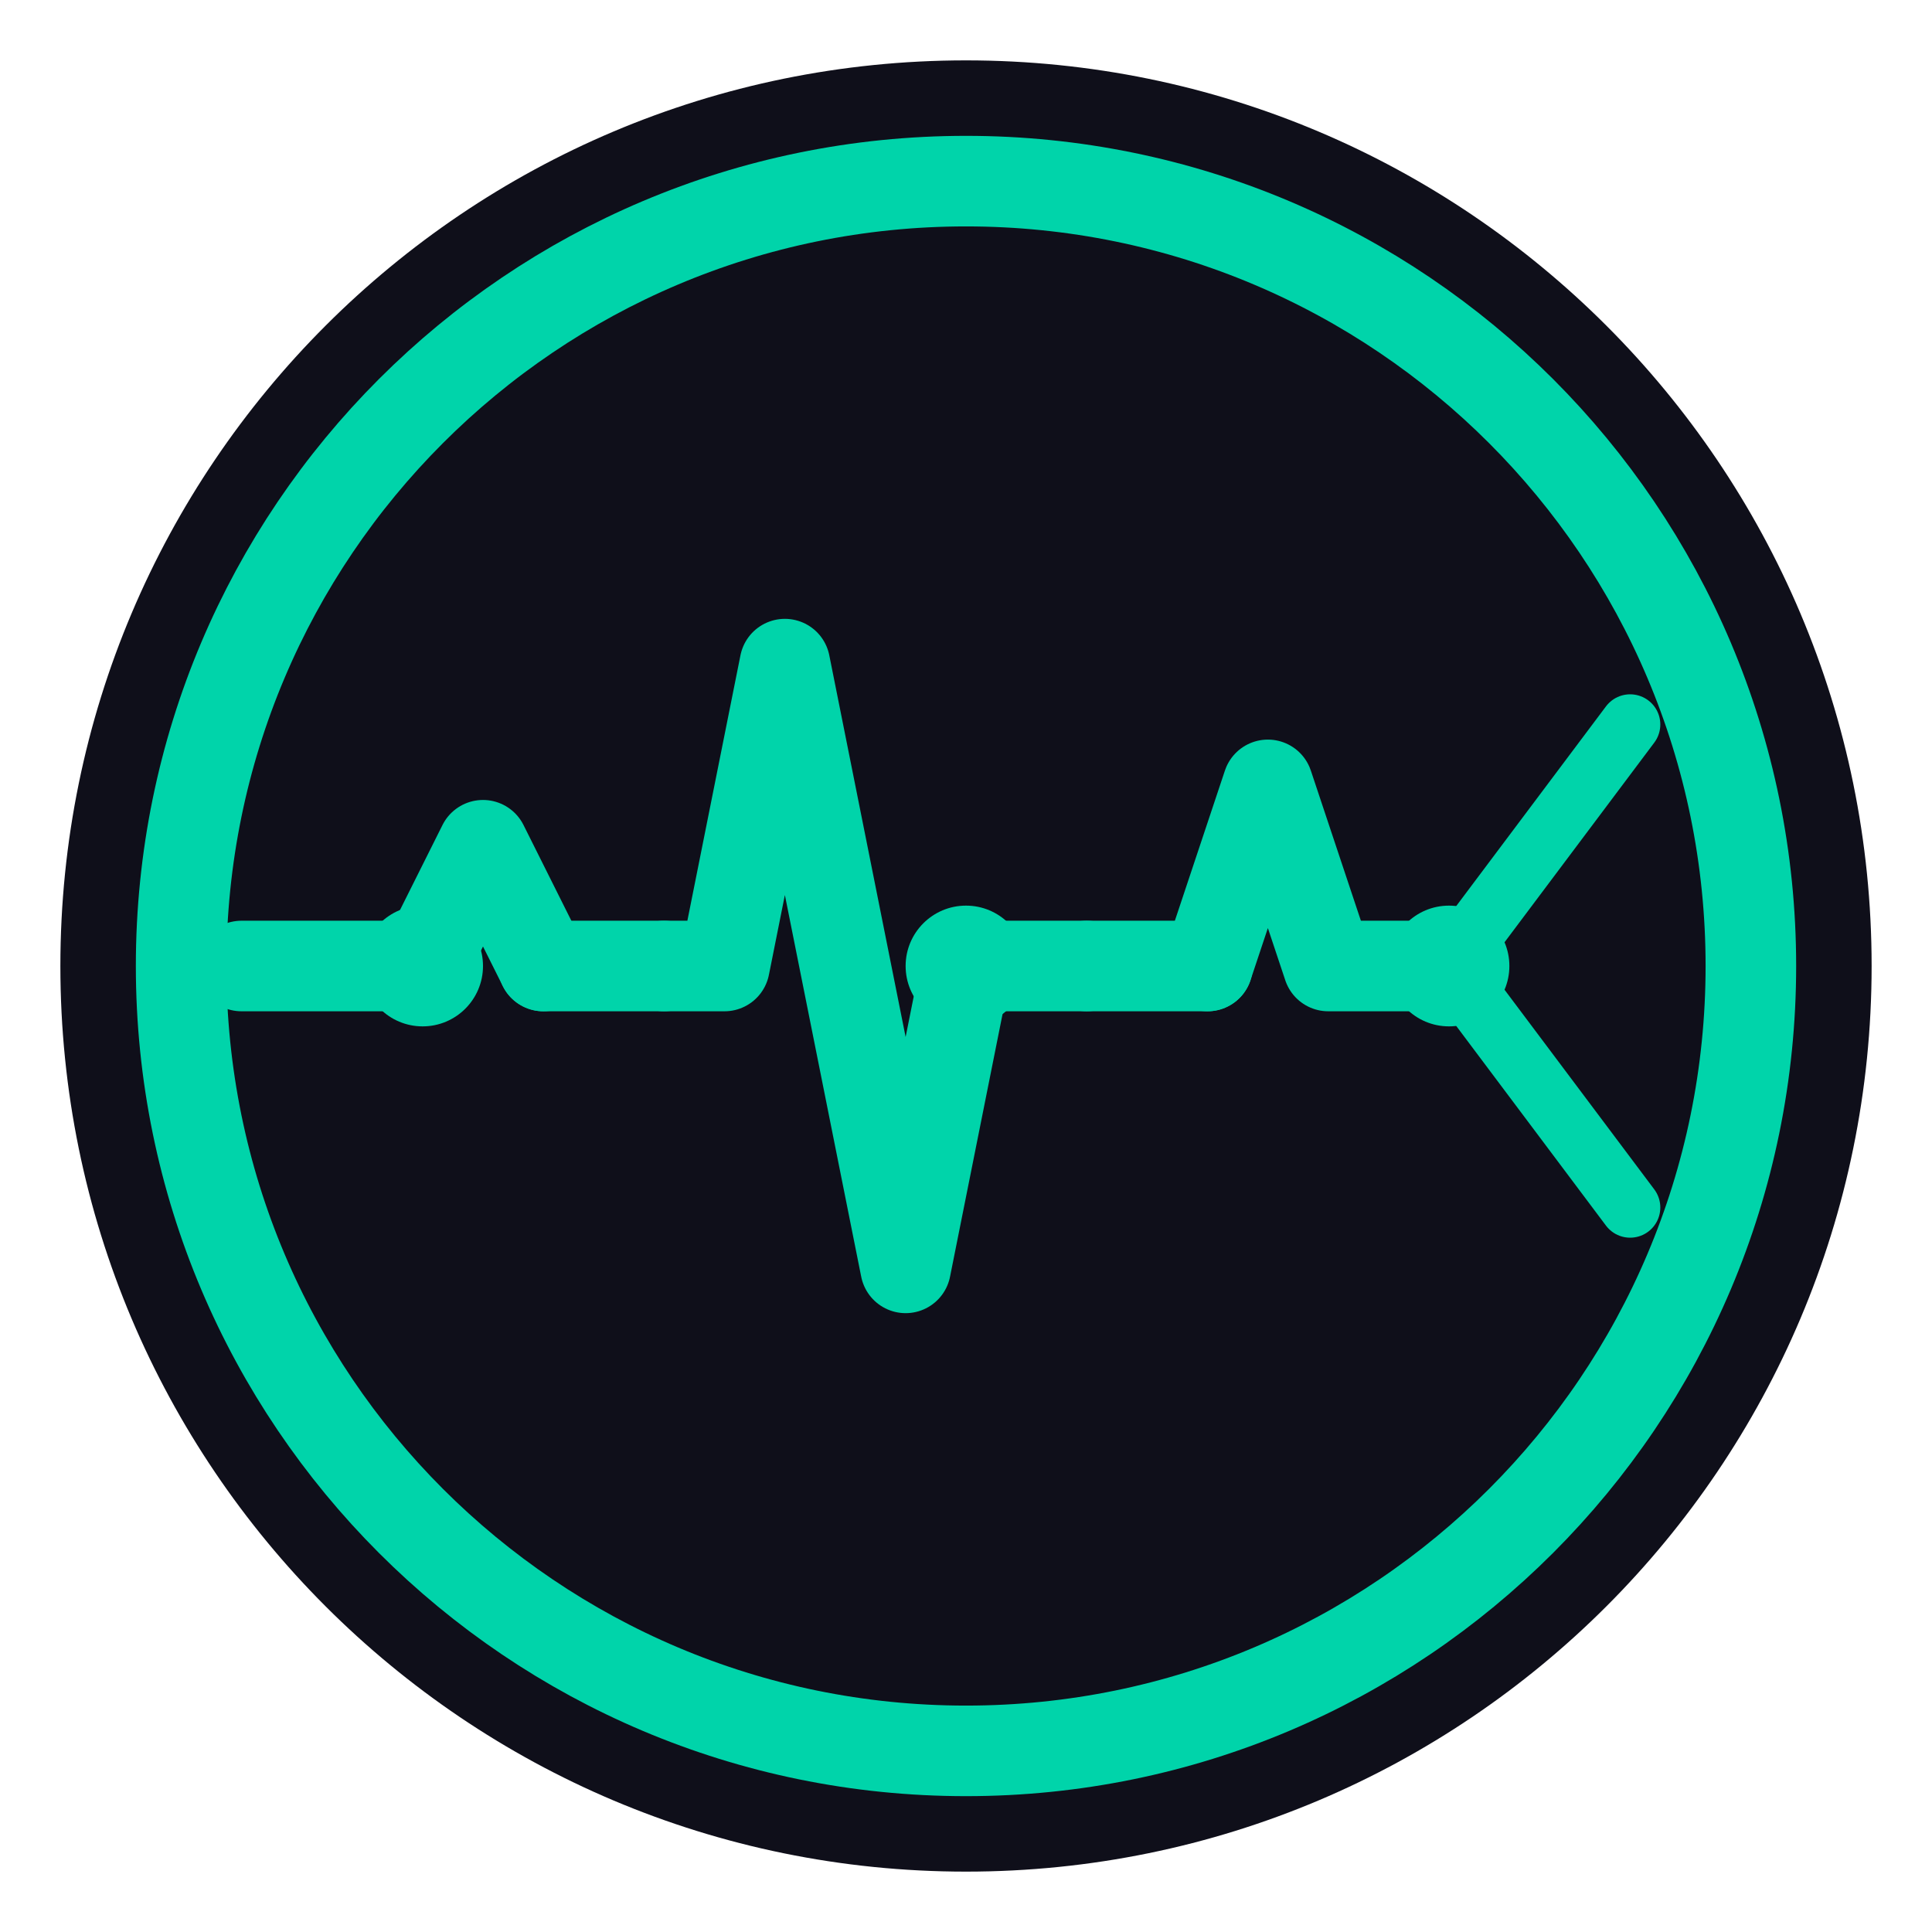
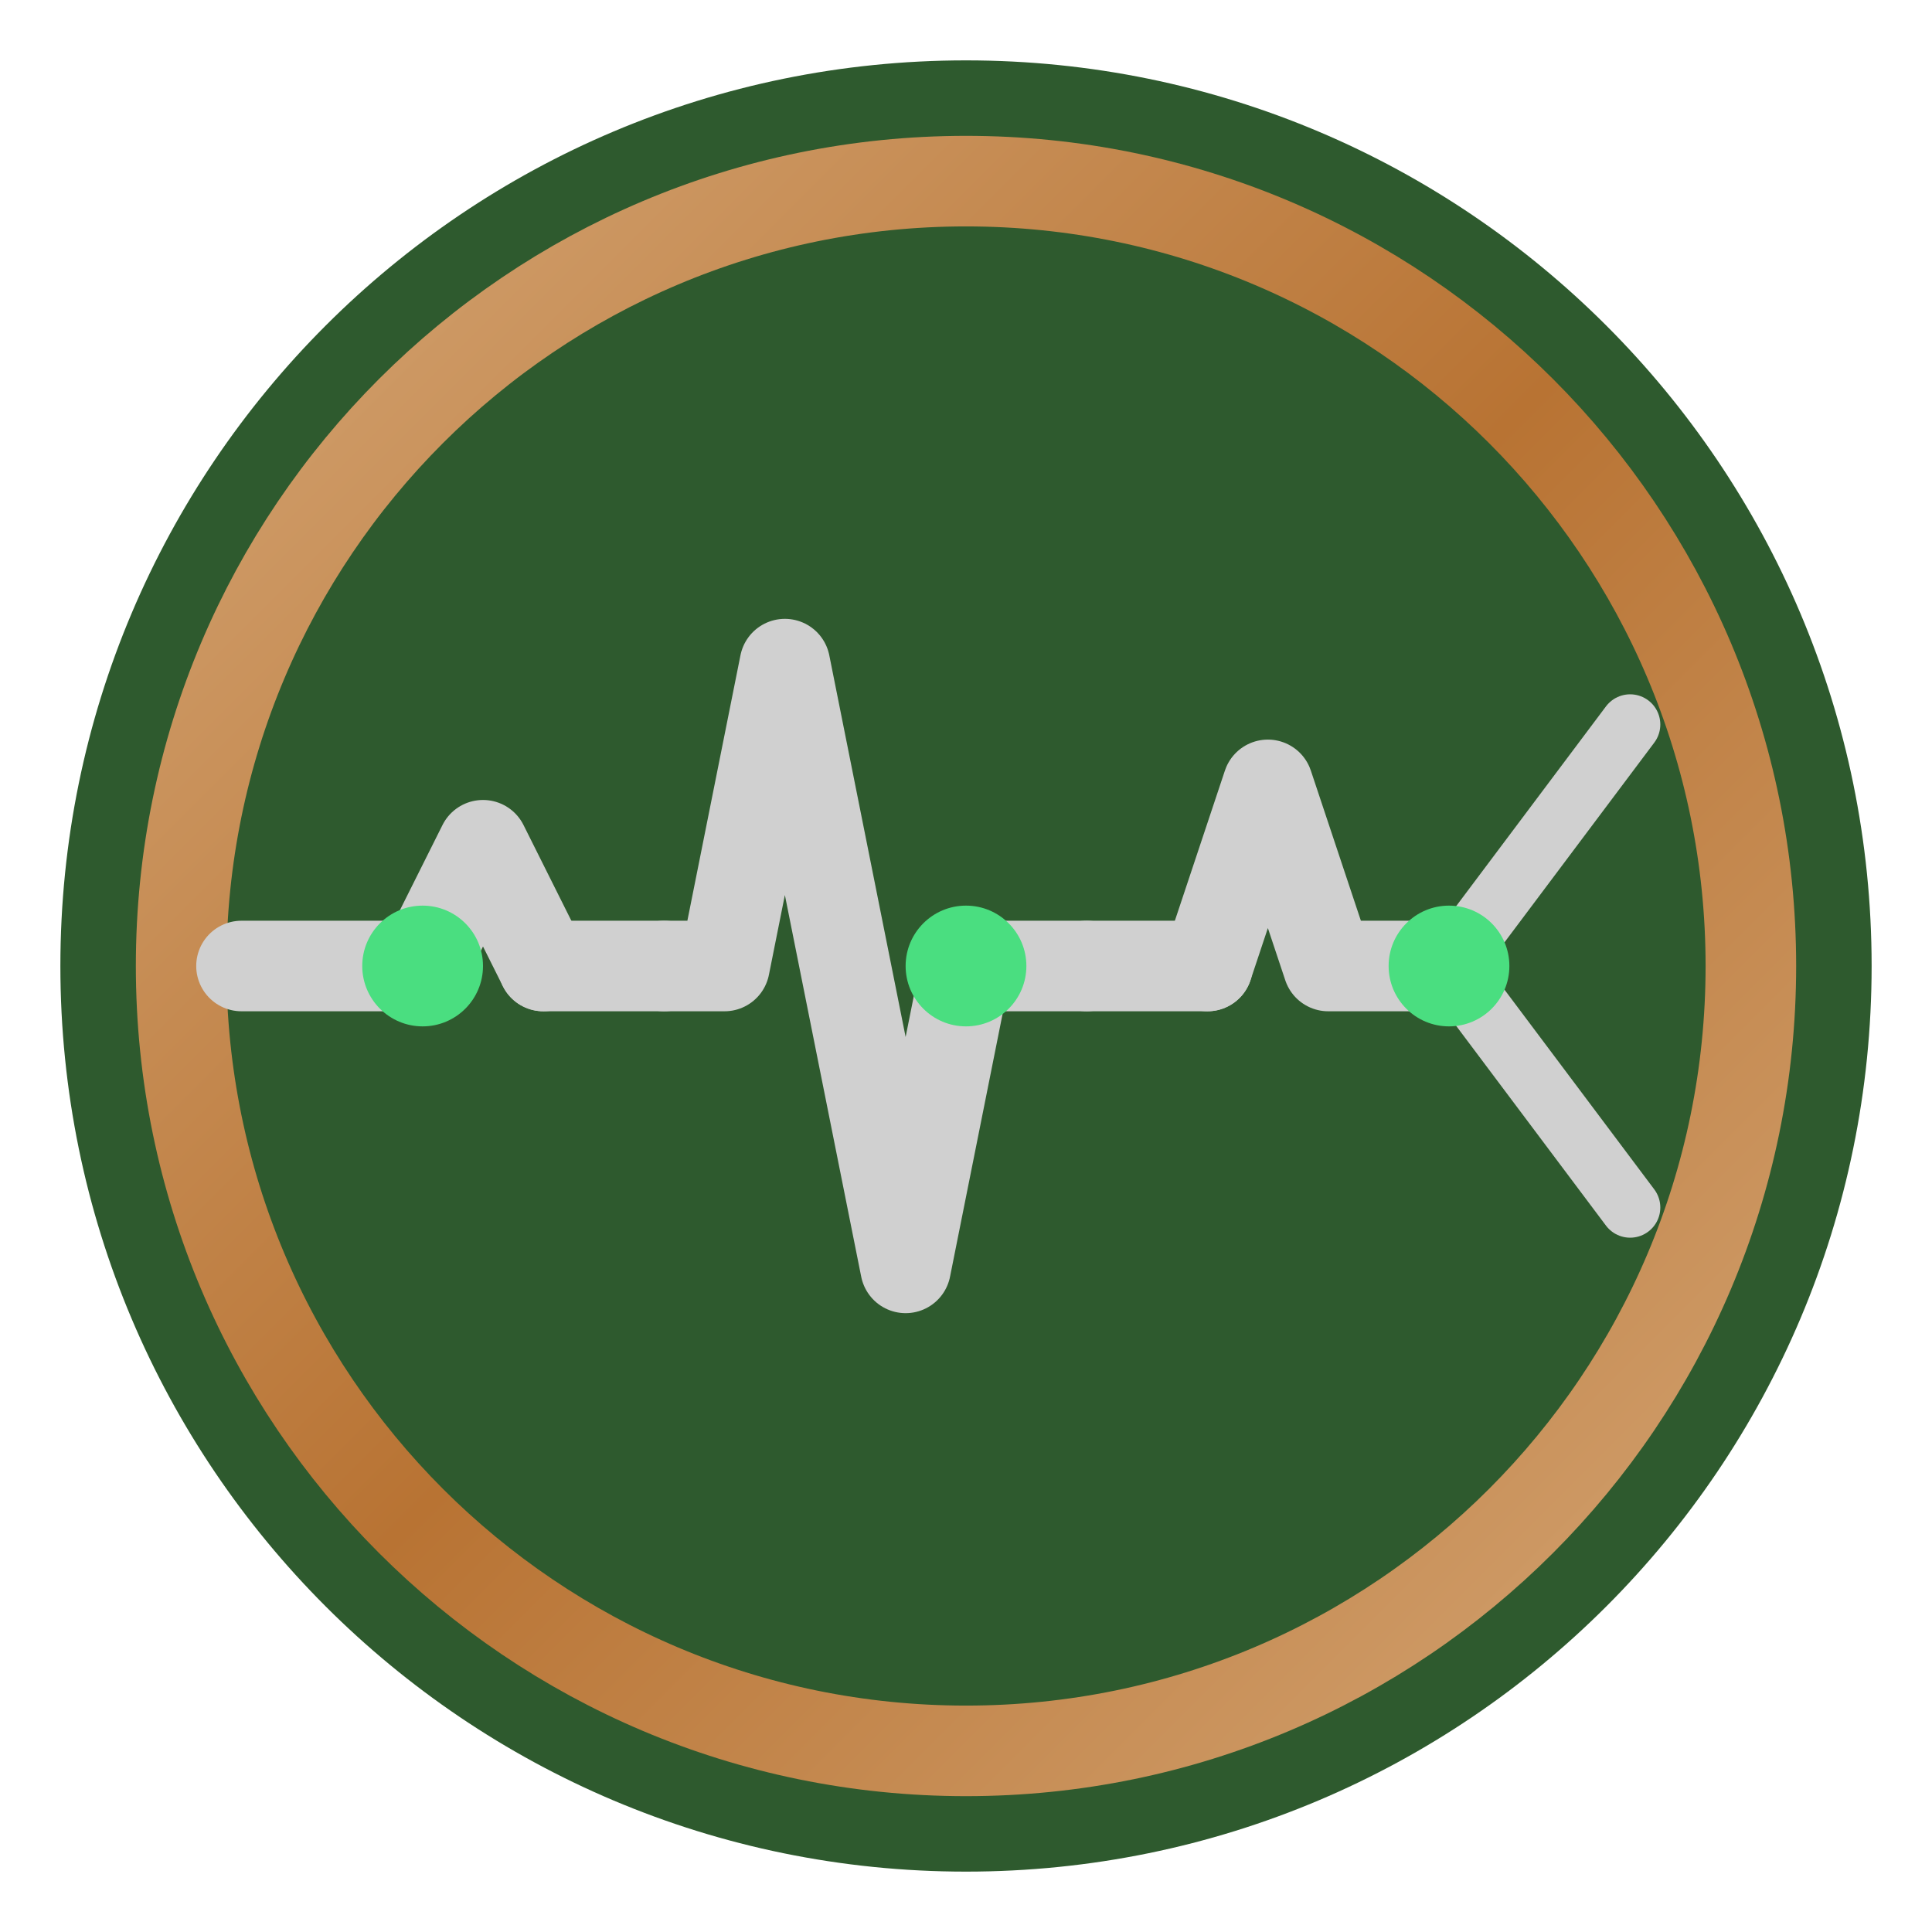
<svg xmlns="http://www.w3.org/2000/svg" width="32" height="32" viewBox="0 0 32 32">
-   <circle cx="16" cy="16" r="15" fill="#0f0f1a" />
-   <circle cx="16" cy="16" r="13" fill="none" stroke="#00d4aa" stroke-width="1.5" />
-   <polyline points="4,16 7,16 8,14 9,16" fill="none" stroke="#00d4aa" stroke-width="1.5" stroke-linecap="round" stroke-linejoin="round" />
-   <line x1="9" y1="16" x2="11" y2="16" stroke="#00d4aa" stroke-width="1.5" stroke-linecap="round" />
-   <polyline points="11,16 12,16 13,11 15,21 16,16 18,16" fill="none" stroke="#00d4aa" stroke-width="1.5" stroke-linecap="round" stroke-linejoin="round" />
-   <line x1="18" y1="16" x2="20" y2="16" stroke="#00d4aa" stroke-width="1.5" stroke-linecap="round" />
-   <polyline points="20,16 21,13 22,16 24,16" fill="none" stroke="#00d4aa" stroke-width="1.5" stroke-linecap="round" stroke-linejoin="round" />
-   <line x1="24" y1="16" x2="27" y2="12" stroke="#00d4aa" stroke-width="1" stroke-linecap="round" />
-   <line x1="24" y1="16" x2="27" y2="20" stroke="#00d4aa" stroke-width="1" stroke-linecap="round" />
-   <circle cx="7" cy="16" r="1" fill="#00d4aa" />
-   <circle cx="16" cy="16" r="1" fill="#00d4aa" />
-   <circle cx="24" cy="16" r="1" fill="#00d4aa" />
+   <defs>
+     <linearGradient id="bronzeRim32" x1="0%" y1="0%" x2="100%" y2="100%">
+       <stop offset="0%" style="stop-color:#D4A574;stop-opacity:1" />
+       <stop offset="50%" style="stop-color:#B87333;stop-opacity:1" />
+       <stop offset="100%" style="stop-color:#D4A574;stop-opacity:1" />
+     </linearGradient>
+   </defs>
+   <circle cx="16" cy="16" r="15" fill="#2E5A2E" />
+   <circle cx="16" cy="16" r="13" fill="none" stroke="url(#bronzeRim32)" stroke-width="1.5" />
+   <polyline points="4,16 7,16 8,14 9,16" fill="none" stroke="#D0D0D0" stroke-width="1.5" stroke-linecap="round" stroke-linejoin="round" />
+   <line x1="9" y1="16" x2="11" y2="16" stroke="#D0D0D0" stroke-width="1.5" stroke-linecap="round" />
+   <polyline points="11,16 12,16 13,11 15,21 16,16 18,16" fill="none" stroke="#D0D0D0" stroke-width="1.5" stroke-linecap="round" stroke-linejoin="round" />
+   <line x1="18" y1="16" x2="20" y2="16" stroke="#D0D0D0" stroke-width="1.5" stroke-linecap="round" />
+   <polyline points="20,16 21,13 22,16 24,16" fill="none" stroke="#D0D0D0" stroke-width="1.5" stroke-linecap="round" stroke-linejoin="round" />
+   <line x1="24" y1="16" x2="27" y2="12" stroke="#D0D0D0" stroke-width="1" stroke-linecap="round" />
+   <line x1="24" y1="16" x2="27" y2="20" stroke="#D0D0D0" stroke-width="1" stroke-linecap="round" />
+   <circle cx="7" cy="16" r="1" fill="#4ADE80" />
+   <circle cx="16" cy="16" r="1" fill="#4ADE80" />
+   <circle cx="24" cy="16" r="1" fill="#4ADE80" />
</svg>
